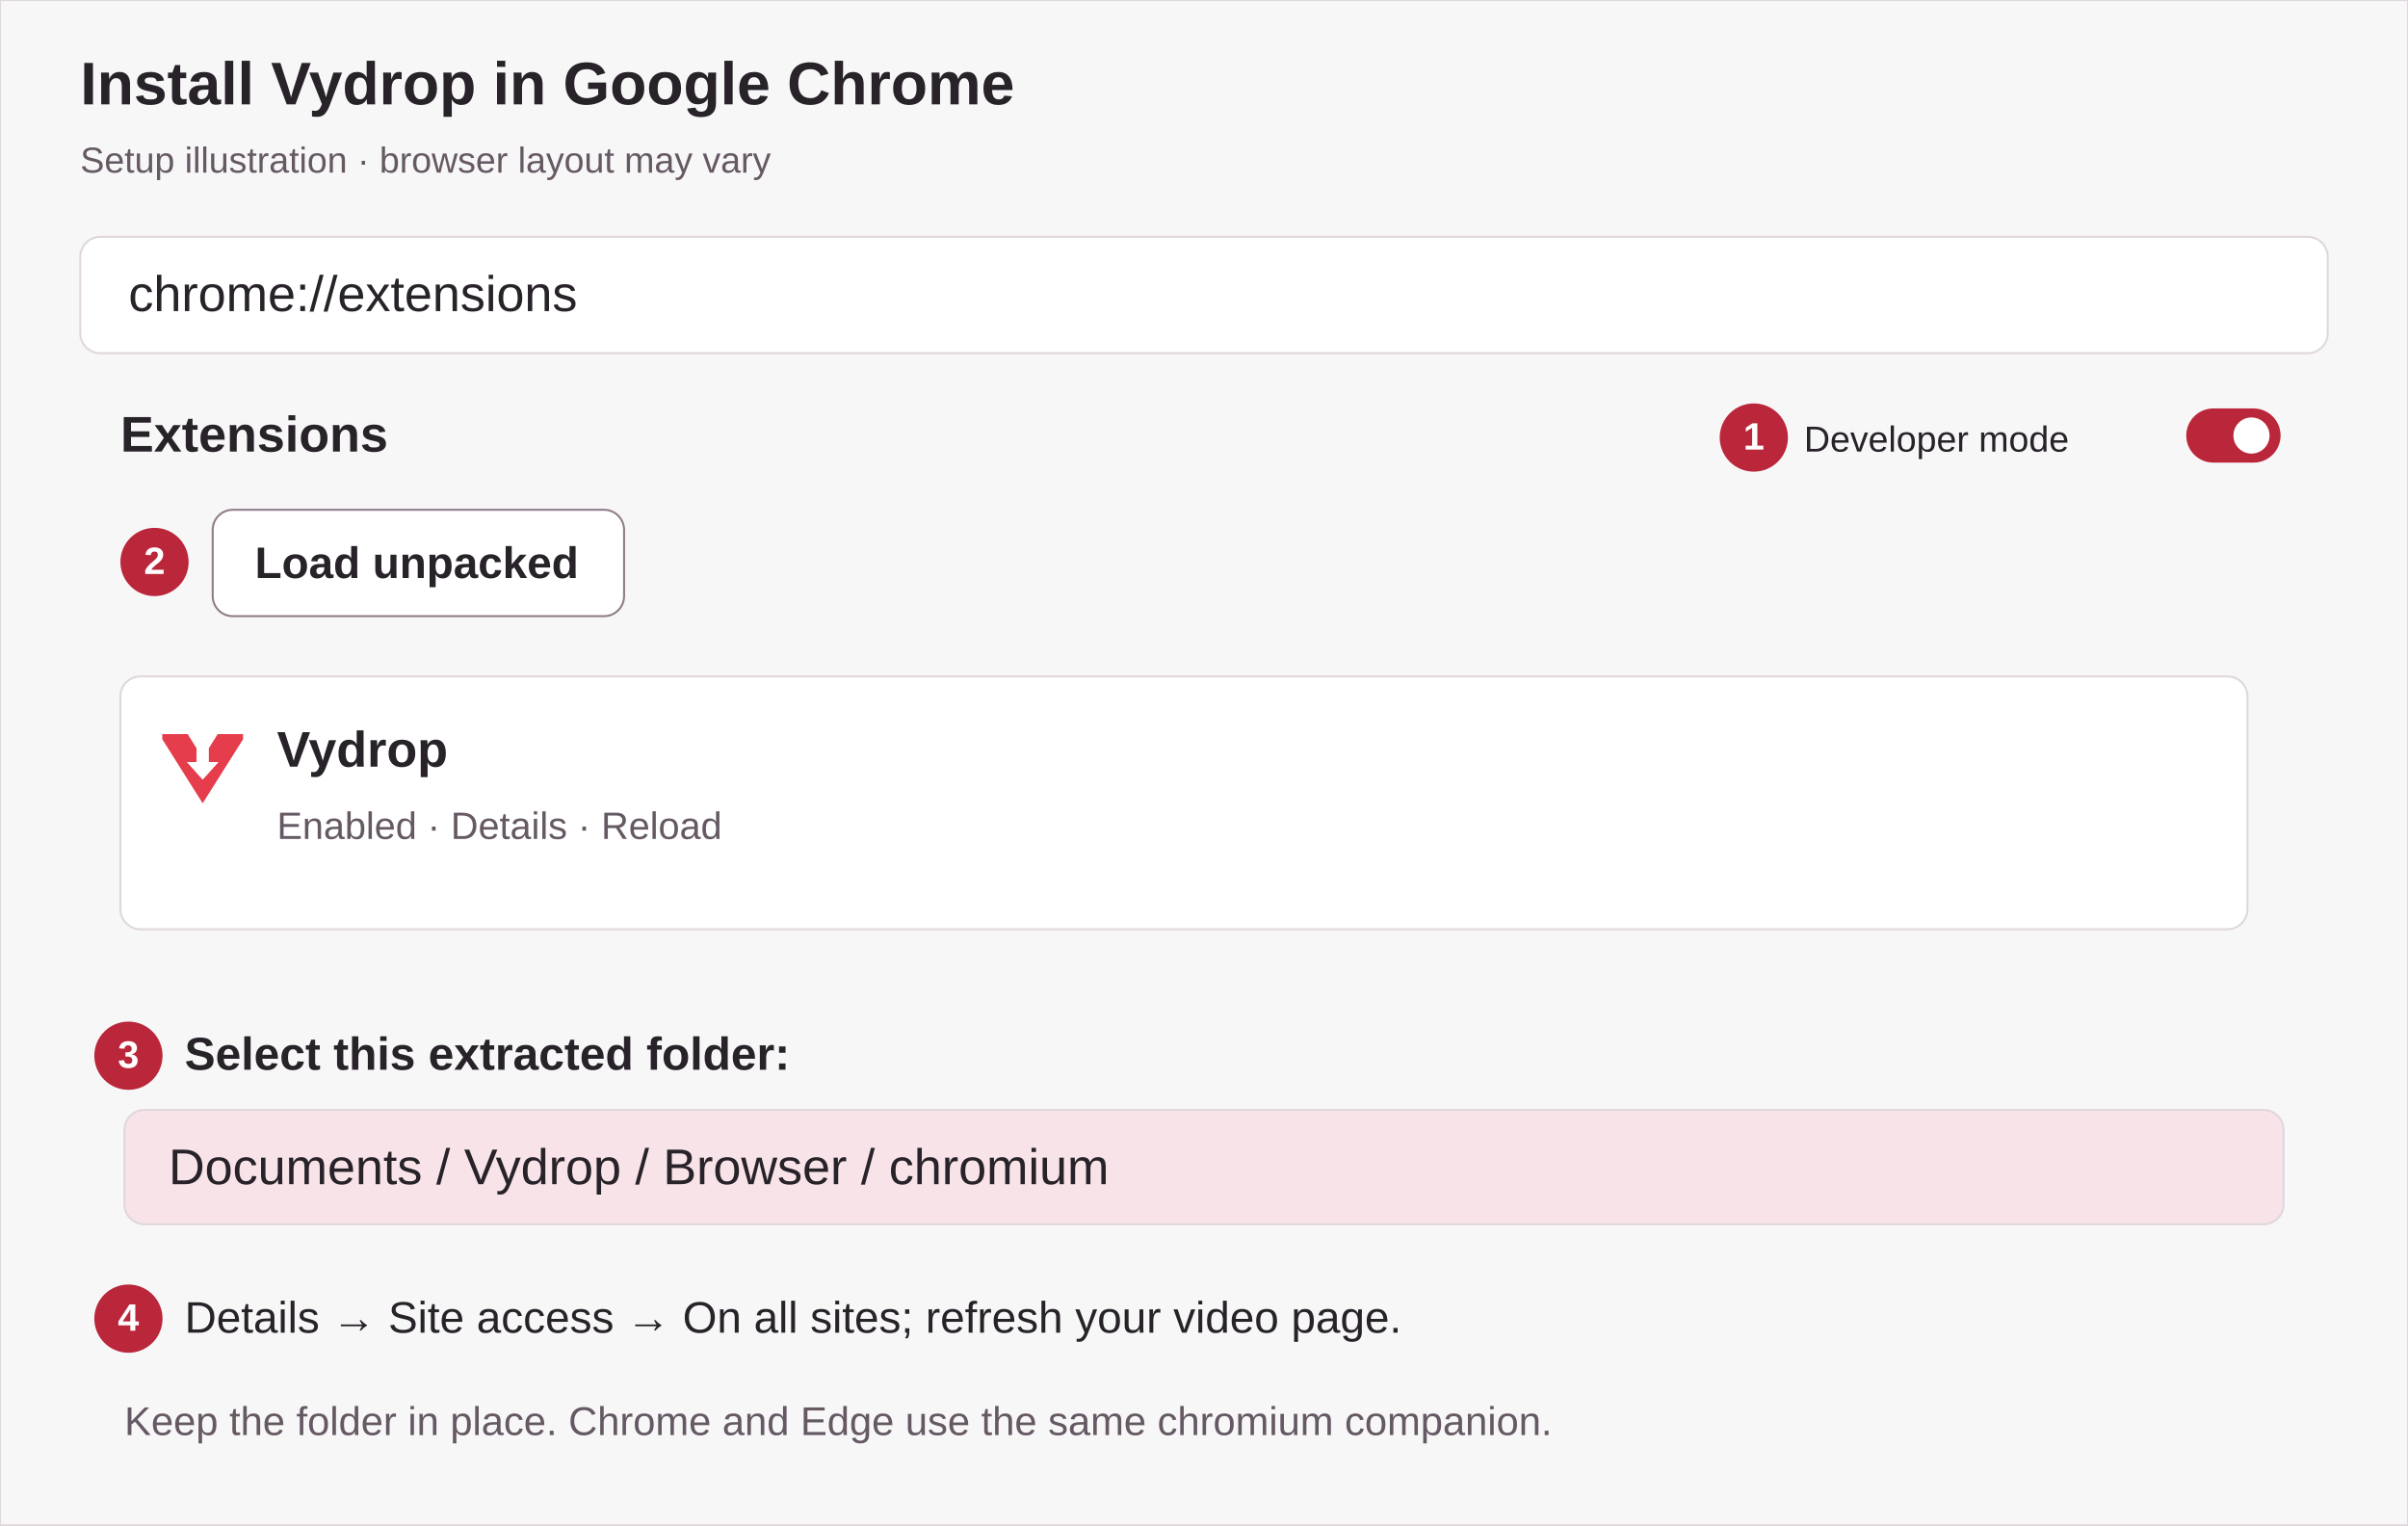
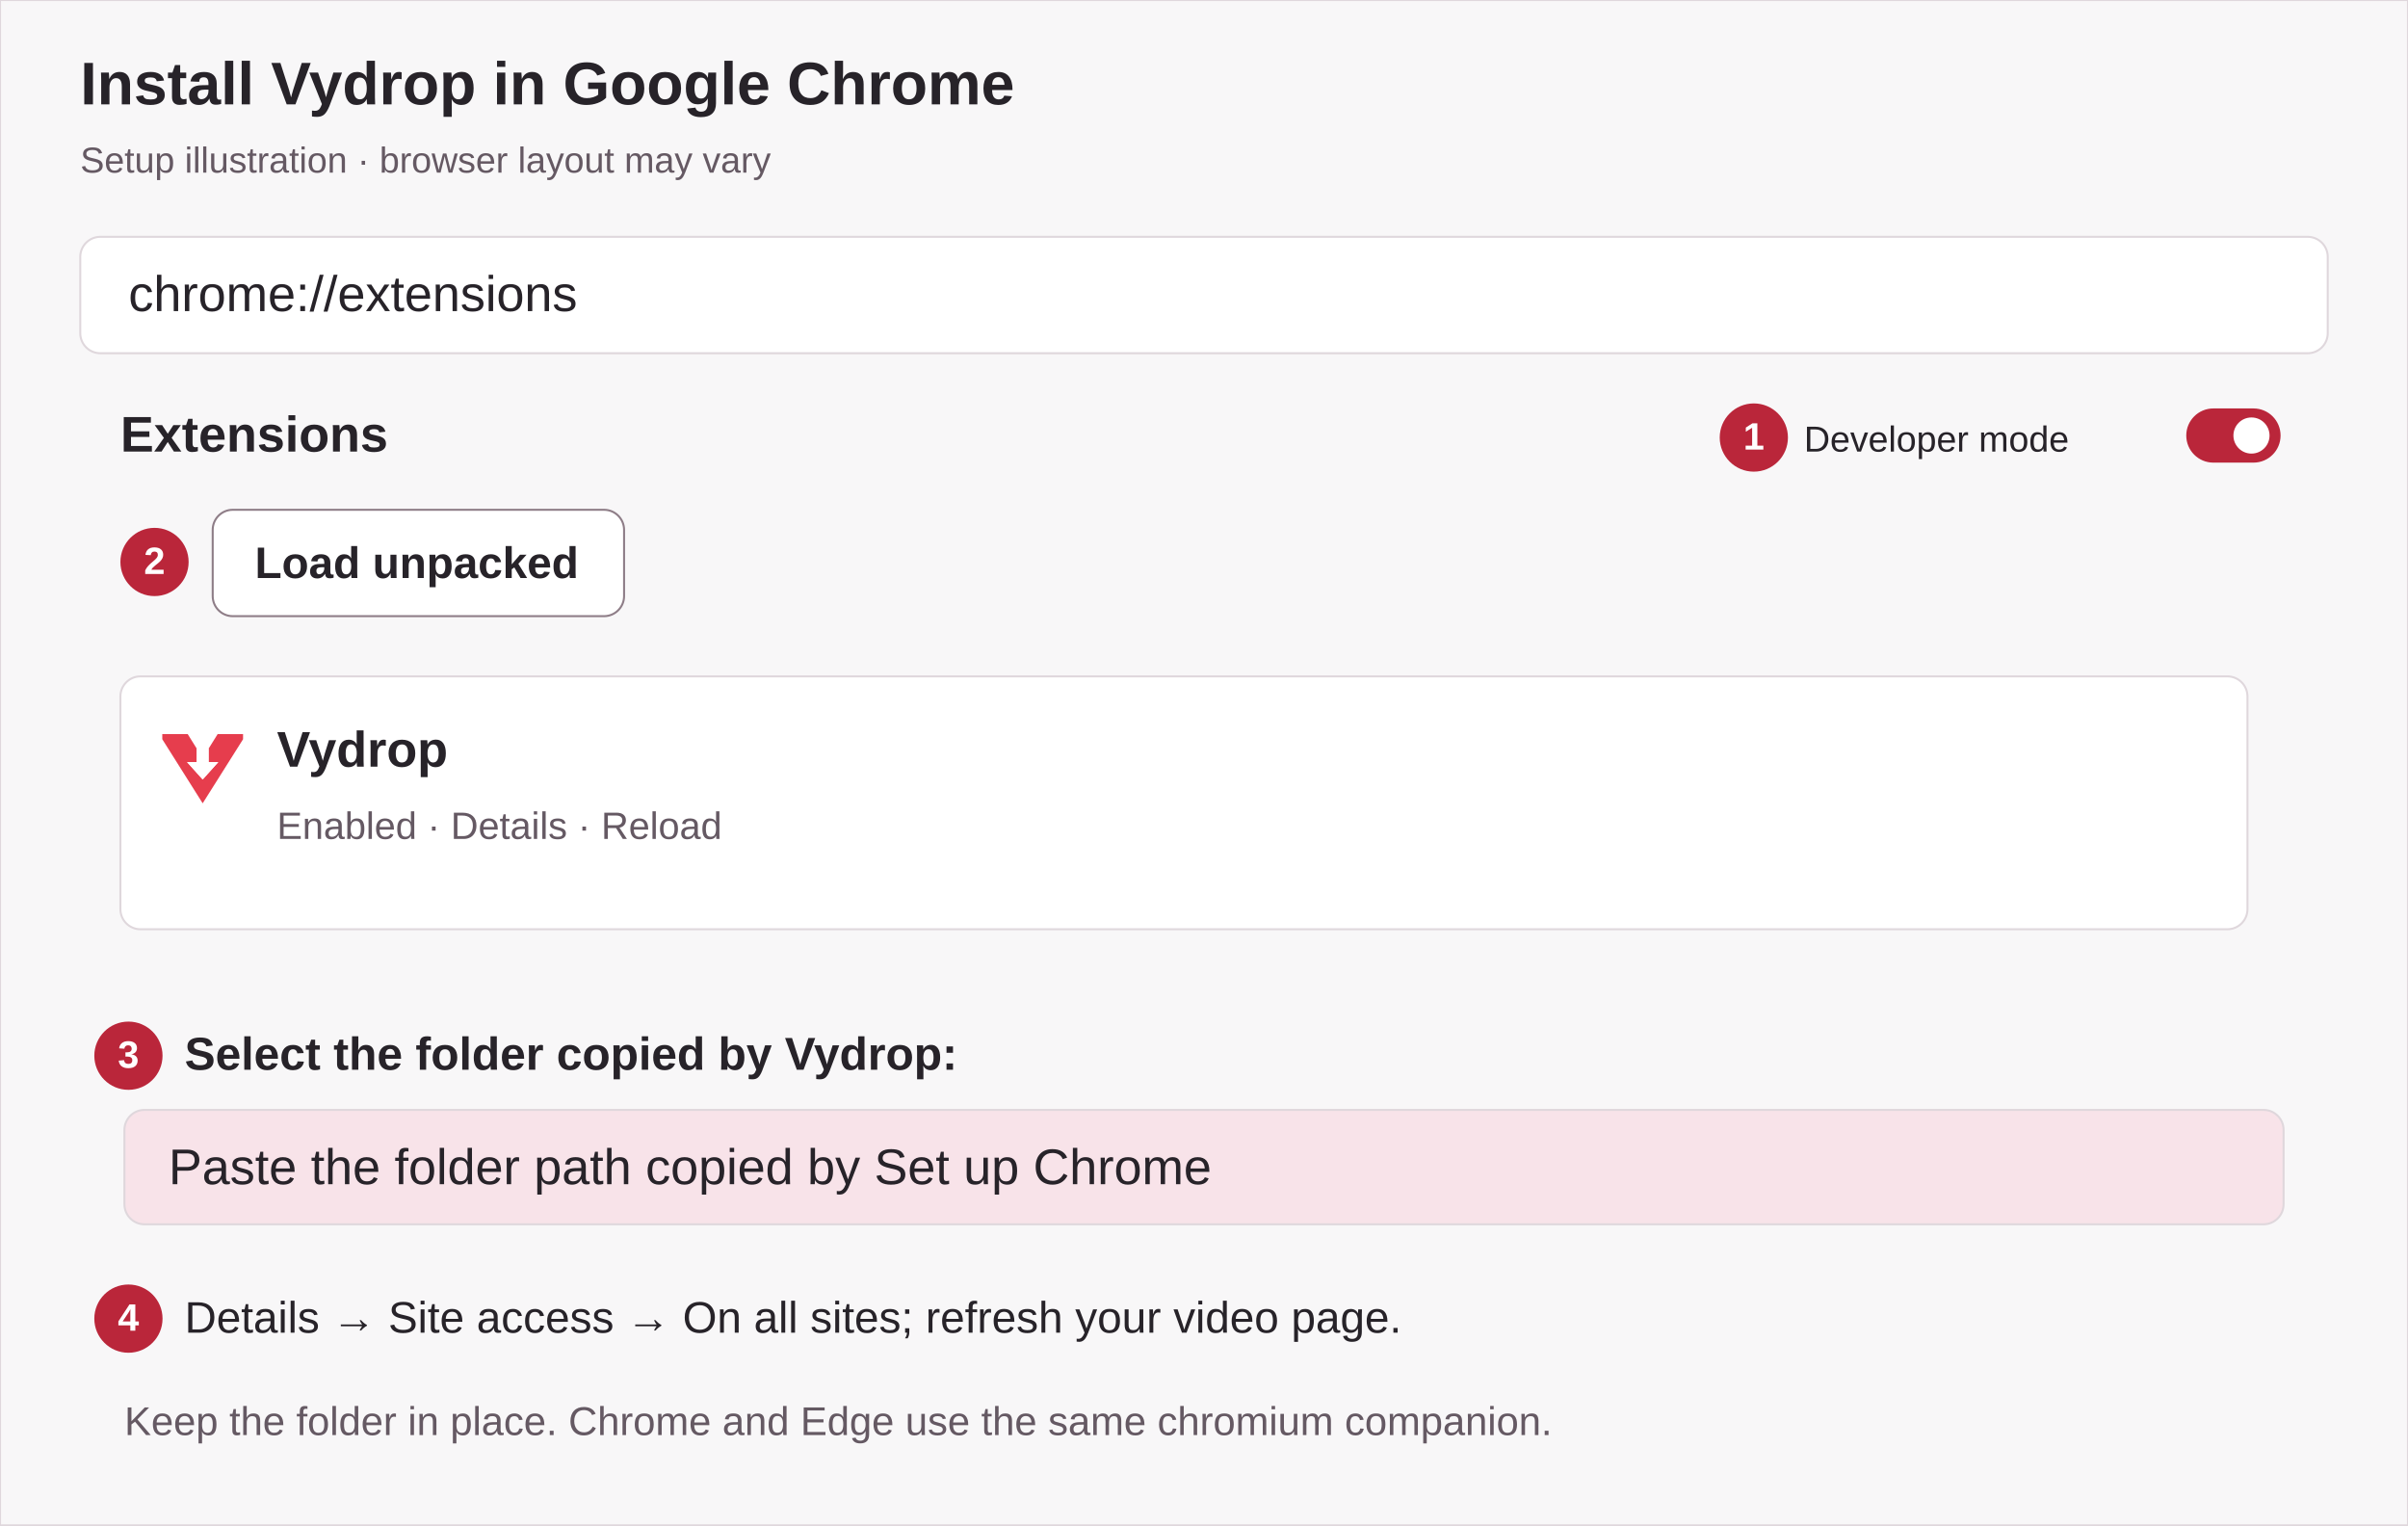
<svg xmlns="http://www.w3.org/2000/svg" width="1200" height="760" viewBox="0 0 1200 760" role="img" aria-labelledby="title desc">
  <g font-family="Segoe UI,Arial,sans-serif">
    <rect x="0" y="0" width="1200" height="760" rx="0" fill="#F8F7F8" stroke="#DFD7DC" />
    <text x="40" y="52" font-size="30" fill="#272329" font-weight="600" text-anchor="start">Install Vydrop in Google Chrome</text>
    <text x="40" y="86" font-size="18" fill="#655963" font-weight="400" text-anchor="start">Setup illustration · browser layout may vary</text>
    <rect x="40" y="118" width="1120" height="58" rx="10" fill="#FFFFFF" stroke="#DFD7DC" />
    <text x="64" y="155" font-size="25" fill="#272329" font-weight="400" text-anchor="start">chrome://extensions</text>
    <text x="60" y="225" font-size="25" fill="#272329" font-weight="600" text-anchor="start">Extensions</text>
    <circle cx="874" cy="218" r="17" fill="#BA263A" />
    <text x="874" y="224" font-size="19" fill="#FFFFFF" font-weight="600" text-anchor="middle">1</text>
    <text x="899" y="225" font-size="18" fill="#272329" font-weight="400" text-anchor="start">Developer mode</text>
    <rect x="1090" y="204" width="46" height="26" rx="13" fill="#BA263A" stroke="#BA263A" />
    <circle cx="1122" cy="217" r="9" fill="#FFFFFF" />
    <circle cx="77" cy="280" r="17" fill="#BA263A" />
    <text x="77" y="286" font-size="19" fill="#FFFFFF" font-weight="600" text-anchor="middle">2</text>
    <rect x="106" y="254" width="205" height="53" rx="10" fill="#FFFFFF" stroke="#8E7D87" />
    <text x="127" y="288" font-size="22" fill="#272329" font-weight="600" text-anchor="start">Load unpacked</text>
    <rect x="60" y="337" width="1060" height="126" rx="10" fill="#FFFFFF" stroke="#DFD7DC" />
    <svg x="78" y="360" width="46" height="46" viewBox="0 0 64 64">
      <path fill="#E63D4D" fill-rule="evenodd" d="M4,8.016L21.625,8.016 27.873,18.056 27.873,27.426 21.179,27.426 32,39.474 42.821,27.426 36.127,27.426 36.127,18.056 42.375,8.016 60,8.016 60,11.586 32,55.984 4,11.586Z" />
      <path fill="#FFFFFF" d="M27.873,18.056L27.873,27.426 21.179,27.426 32,39.474 42.821,27.426 36.127,27.426 36.127,18.056Z" />
    </svg>
    <text x="138" y="382" font-size="25" fill="#272329" font-weight="600" text-anchor="start">Vydrop</text>
    <text x="138" y="418" font-size="19" fill="#655963" font-weight="400" text-anchor="start">Enabled · Details · Reload</text>
    <circle cx="64" cy="526" r="17" fill="#BA263A" />
    <text x="64" y="532" font-size="19" fill="#FFFFFF" font-weight="600" text-anchor="middle">3</text>
-     <text x="92" y="533" font-size="23" fill="#272329" font-weight="600" text-anchor="start">Select this extracted folder:</text>
+     <text x="92" y="533" font-size="23" fill="#272329" font-weight="600" text-anchor="start">Select the folder copied by Vydrop:</text>
    <rect x="62" y="553" width="1076" height="57" rx="10" fill="#F8E3E9" stroke="#DFD7DC" />
-     <text x="84" y="590" font-size="25" fill="#272329" font-weight="400" text-anchor="start">Documents / Vydrop / Browser / chromium</text>
+     <text x="84" y="590" font-size="25" fill="#272329" font-weight="400" text-anchor="start">Paste the folder path copied by Set up Chrome</text>
    <circle cx="64" cy="657" r="17" fill="#BA263A" />
    <text x="64" y="663" font-size="19" fill="#FFFFFF" font-weight="600" text-anchor="middle">4</text>
    <text x="92" y="664" font-size="22" fill="#272329" font-weight="400" text-anchor="start">Details → Site access → On all sites; refresh your video page.</text>
    <text x="62" y="715" font-size="20" fill="#655963" font-weight="400" text-anchor="start">Keep the folder in place. Chrome and Edge use the same chromium companion.</text>
  </g>
</svg>
